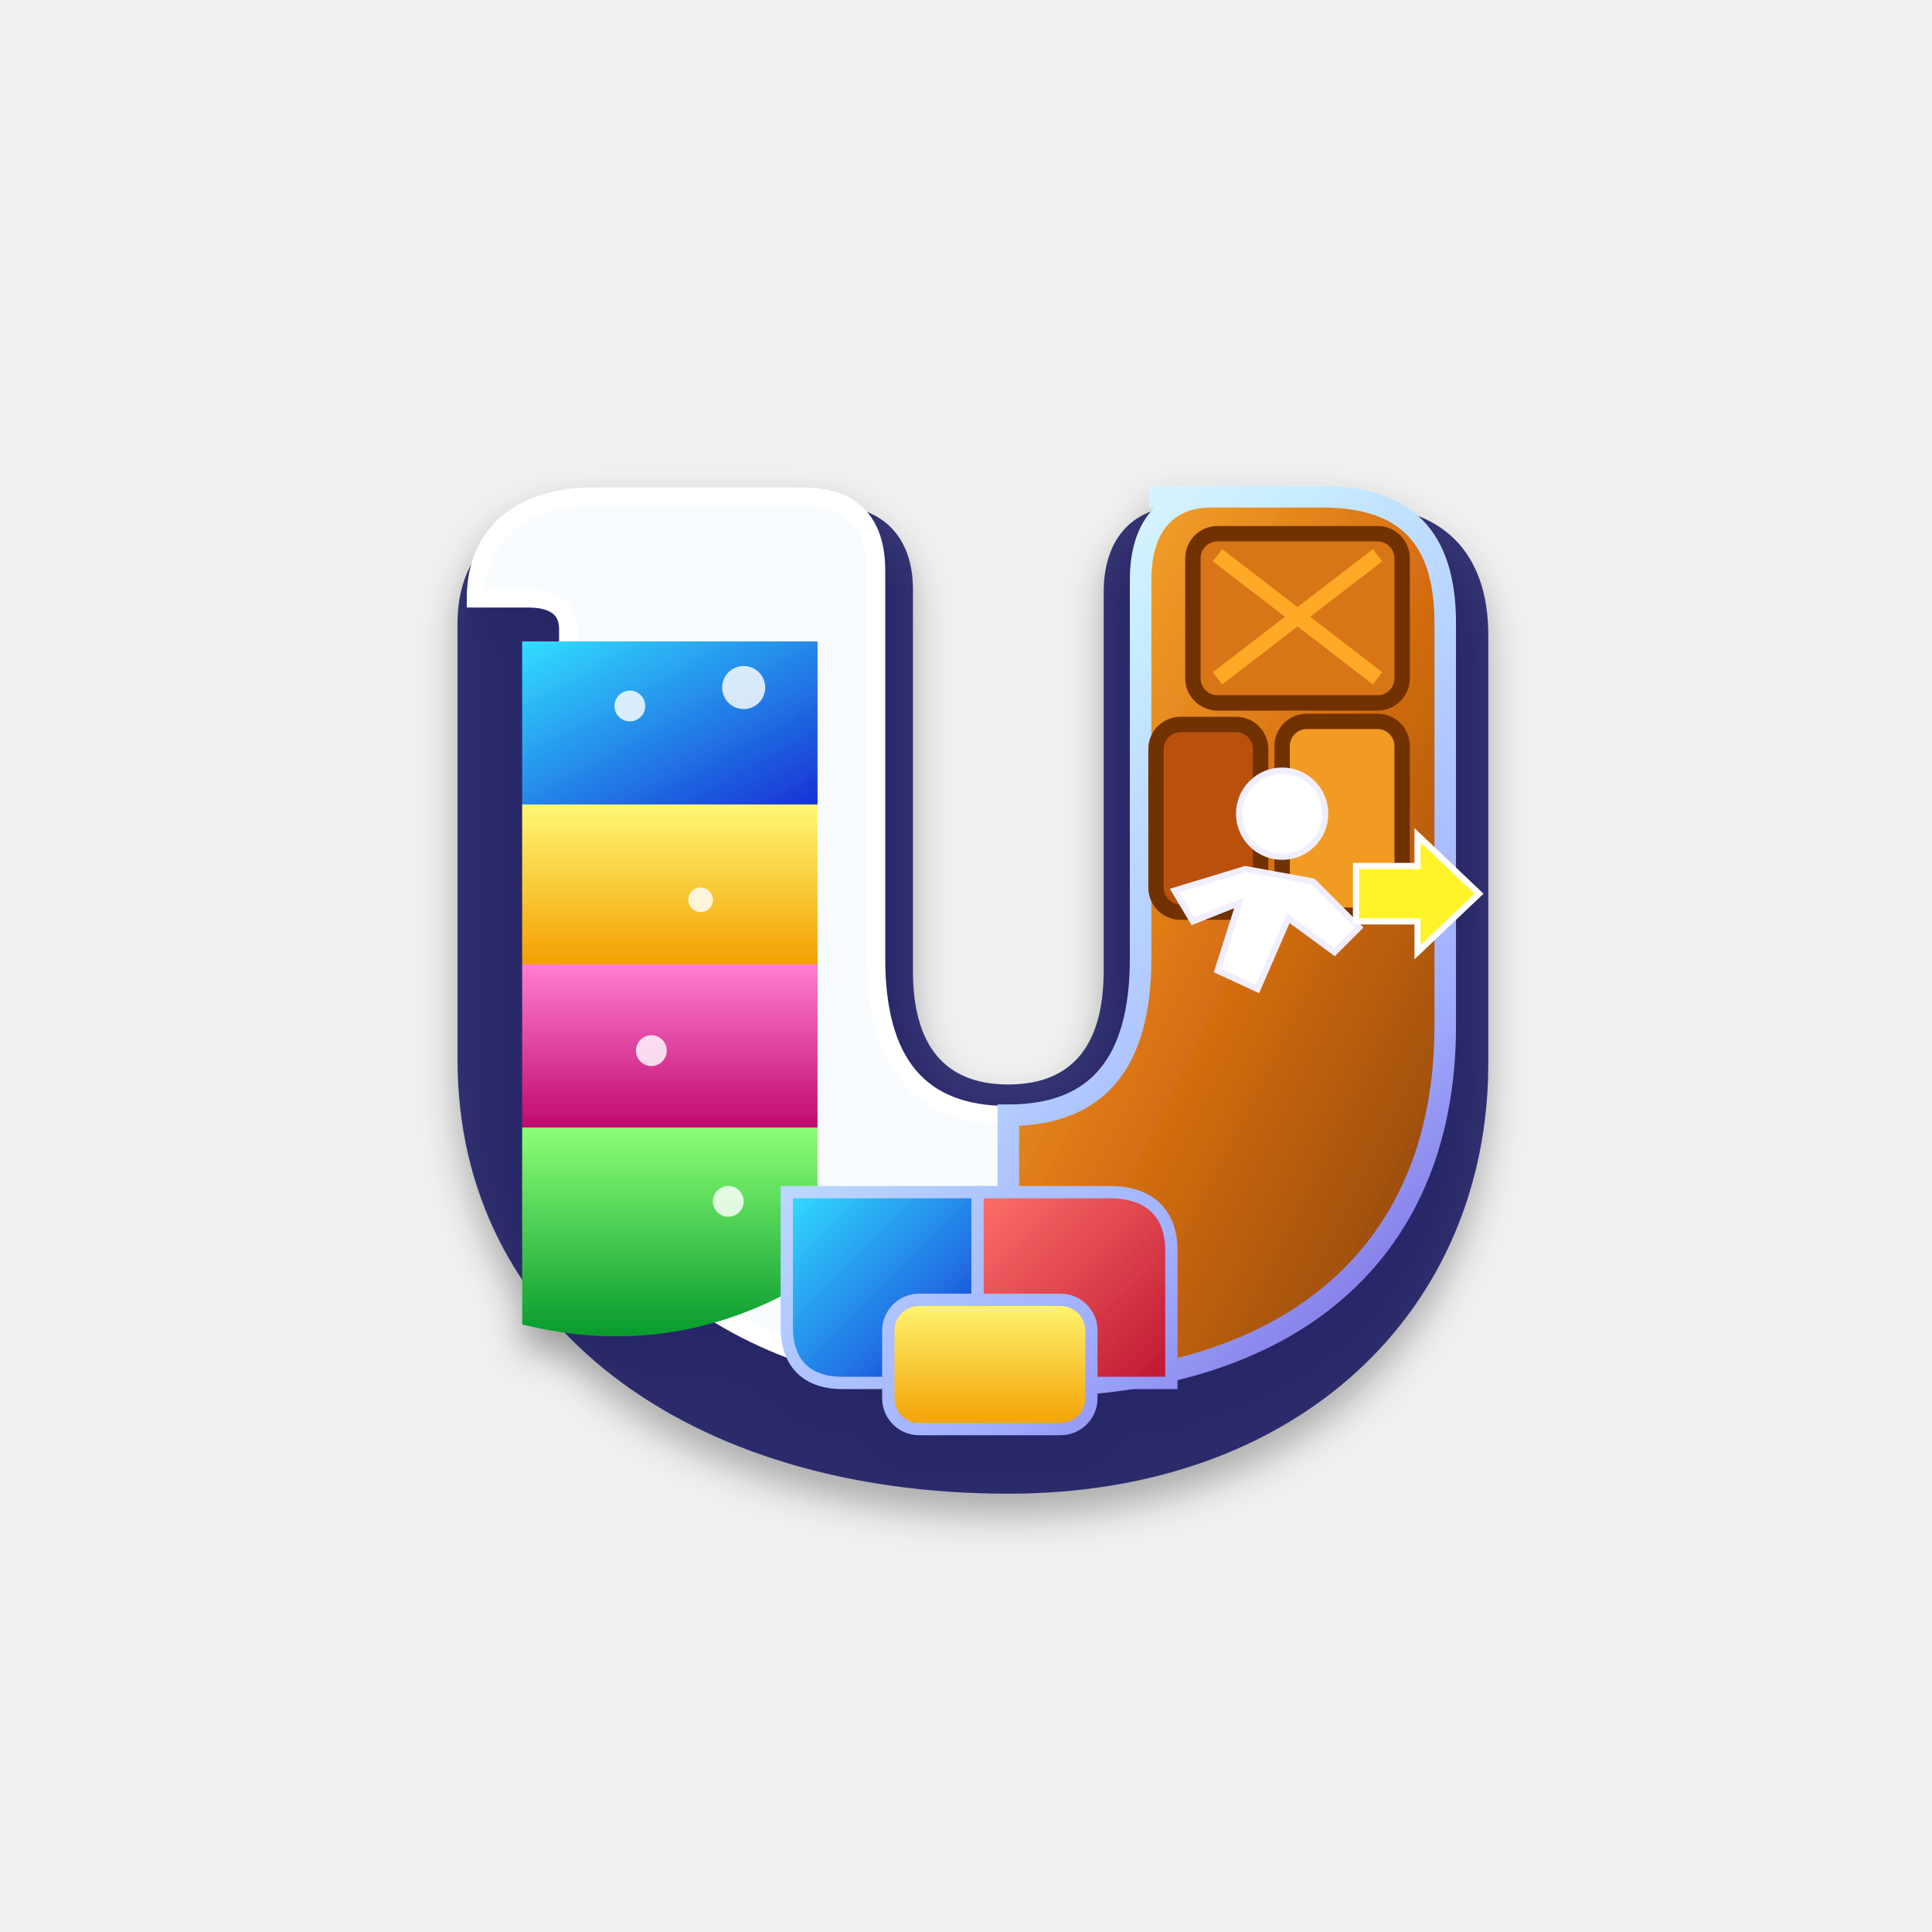
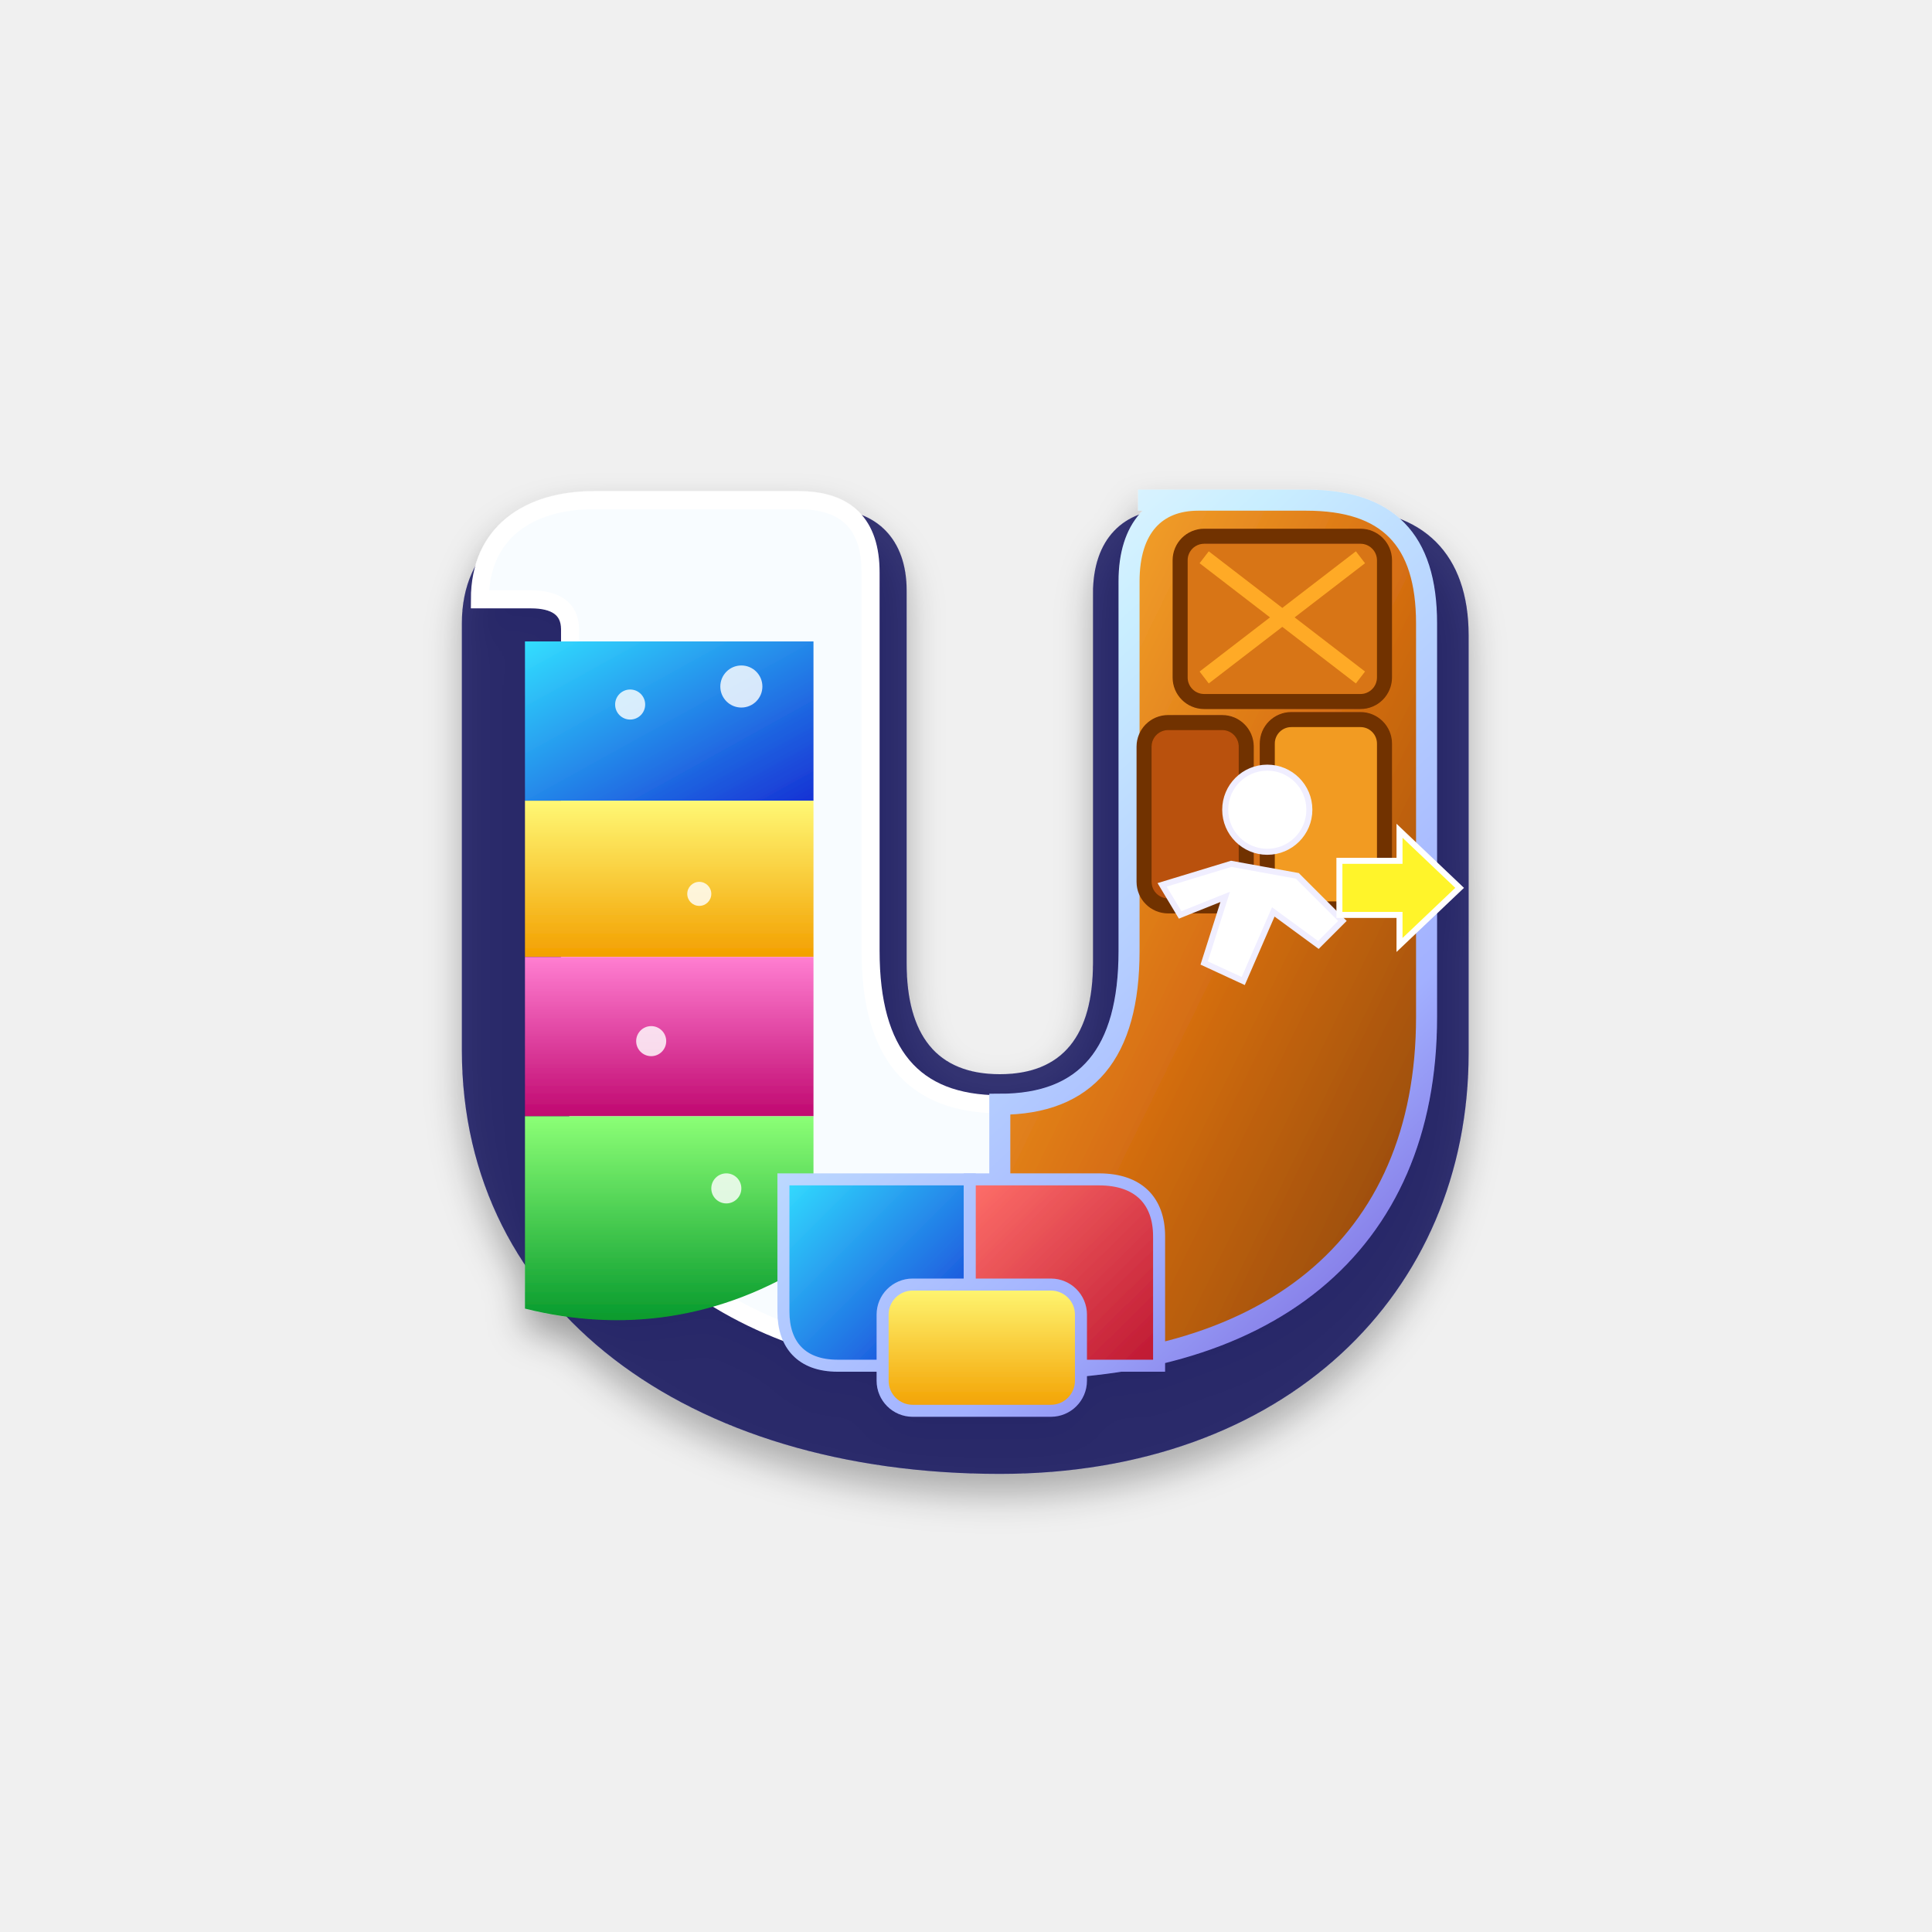
<svg xmlns="http://www.w3.org/2000/svg" width="432" height="432" viewBox="0 0 432 432">
  <defs>
    <linearGradient id="rim" x1="90" y1="64" x2="340" y2="330" gradientUnits="userSpaceOnUse">
      <stop stop-color="#FFFFFF" />
      <stop offset=".3" stop-color="#C9EEFF" />
      <stop offset=".72" stop-color="#A2B0FF" />
      <stop offset="1" stop-color="#6F55D5" />
    </linearGradient>
    <linearGradient id="blue" x1="0" y1="0" x2="1" y2="1">
      <stop stop-color="#32DEFF" />
      <stop offset="1" stop-color="#1732D4" />
    </linearGradient>
    <linearGradient id="yellow" x1="0" y1="0" x2="0" y2="1">
      <stop stop-color="#FFF875" />
      <stop offset="1" stop-color="#F3A000" />
    </linearGradient>
    <linearGradient id="pink" x1="0" y1="0" x2="0" y2="1">
      <stop stop-color="#FF7ED1" />
      <stop offset="1" stop-color="#C00970" />
    </linearGradient>
    <linearGradient id="green" x1="0" y1="0" x2="0" y2="1">
      <stop stop-color="#8CFF76" />
      <stop offset="1" stop-color="#079A2D" />
    </linearGradient>
    <linearGradient id="red" x1="0" y1="0" x2="1" y2="1">
      <stop stop-color="#FF706A" />
      <stop offset="1" stop-color="#BD1631" />
    </linearGradient>
    <linearGradient id="wood" x1="0" y1="0" x2="1" y2="1">
      <stop stop-color="#FFB737" />
      <stop offset=".5" stop-color="#D87012" />
      <stop offset="1" stop-color="#844007" />
    </linearGradient>
    <filter id="s" x="-30%" y="-30%" width="160%" height="180%">
      <feGaussianBlur in="SourceAlpha" stdDeviation="6" />
      <feOffset dy="7" />
      <feComponentTransfer>
        <feFuncA type="linear" slope=".35" />
      </feComponentTransfer>
      <feMerge>
        <feMergeNode />
        <feMergeNode in="SourceGraphic" />
      </feMerge>
    </filter>
  </defs>
-   <g id="AdaptiveSafeZone" transform="translate(216 216) scale(.86) translate(-216 -216)">
-     <g transform="translate(55 82) scale(.80)" filter="url(#s)">
+   <g id="AdaptiveSafeZone" transform="translate(216 216) scale(.84) translate(-216 -216)">
+     <g transform="translate(53 80) scale(.80)" filter="url(#s)">
      <path d="M36 48c0-25 18-38 43-38h79c16 0 26 10 26 27v124c0 24 10 37 31 37s31-13 31-37V38c0-18 10-28 26-28h57c27 0 42 15 42 42v139c0 80-61 140-156 140C111 331 36 276 36 190V48z" fill="#0C075A" opacity=".82" transform="translate(0 8)" />
      <path d="M42 48c0-22 16-33 38-33h68c16 0 24 8 24 24v126c0 34 14 51 43 51v88c-85 0-143-43-143-108V58c0-7-5-10-13-10H42z" fill="#F8FCFF" stroke="#FFFFFF" stroke-width="6" />
      <path d="M57 62h96v53H57z" fill="url(#blue)" />
      <path d="M57 115h96v52H57z" fill="url(#yellow)" />
      <path d="M57 167h96v53H57z" fill="url(#pink)" />
      <path d="M57 220h96v48c-31 20-64 24-96 16z" fill="url(#green)" />
      <g fill="#FFF" opacity=".82">
        <circle cx="92" cy="83" r="5" />
        <circle cx="129" cy="77" r="7" />
        <circle cx="115" cy="146" r="4" />
        <circle cx="99" cy="195" r="5" />
        <circle cx="124" cy="244" r="5" />
      </g>
      <path d="M261 15h56c27 0 40 13 40 41v131c0 76-53 119-142 117v-88c29 0 43-17 43-51V42c0-18 9-27 23-27z" fill="url(#wood)" stroke="url(#rim)" stroke-width="7" />
      <rect x="275" y="27" width="68" height="55" rx="8" fill="#D87512" stroke="#713000" stroke-width="5" />
      <path d="M283 34l52 40m0-40l-52 40" stroke="#FFAA28" stroke-width="5" />
      <rect x="263" y="89" width="34" height="61" rx="8" fill="#B95108" stroke="#713000" stroke-width="5" />
      <rect x="304" y="88" width="39" height="63" rx="8" fill="#F29B20" stroke="#713000" stroke-width="5" />
      <g fill="#FFF" stroke="#F0EEFF" stroke-width="2">
        <circle cx="304" cy="118" r="14" />
        <path d="M292 136l22 4 15 15-8 8-15-11-10 23-13-6 7-22-15 6-6-10z" />
      </g>
      <path d="M328 135h20v-10l20 19-20 19v-10h-20z" fill="#FFF429" stroke="#FFF" stroke-width="2" />
      <g stroke="url(#rim)" stroke-width="4">
        <path d="M143 241h62v62h-44c-12 0-18-7-18-18z" fill="url(#blue)" />
        <path d="M205 241h43c13 0 20 7 20 19v43h-63z" fill="url(#red)" />
        <rect x="176" y="276" width="66" height="42" rx="10" fill="url(#yellow)" />
      </g>
    </g>
  </g>
</svg>
